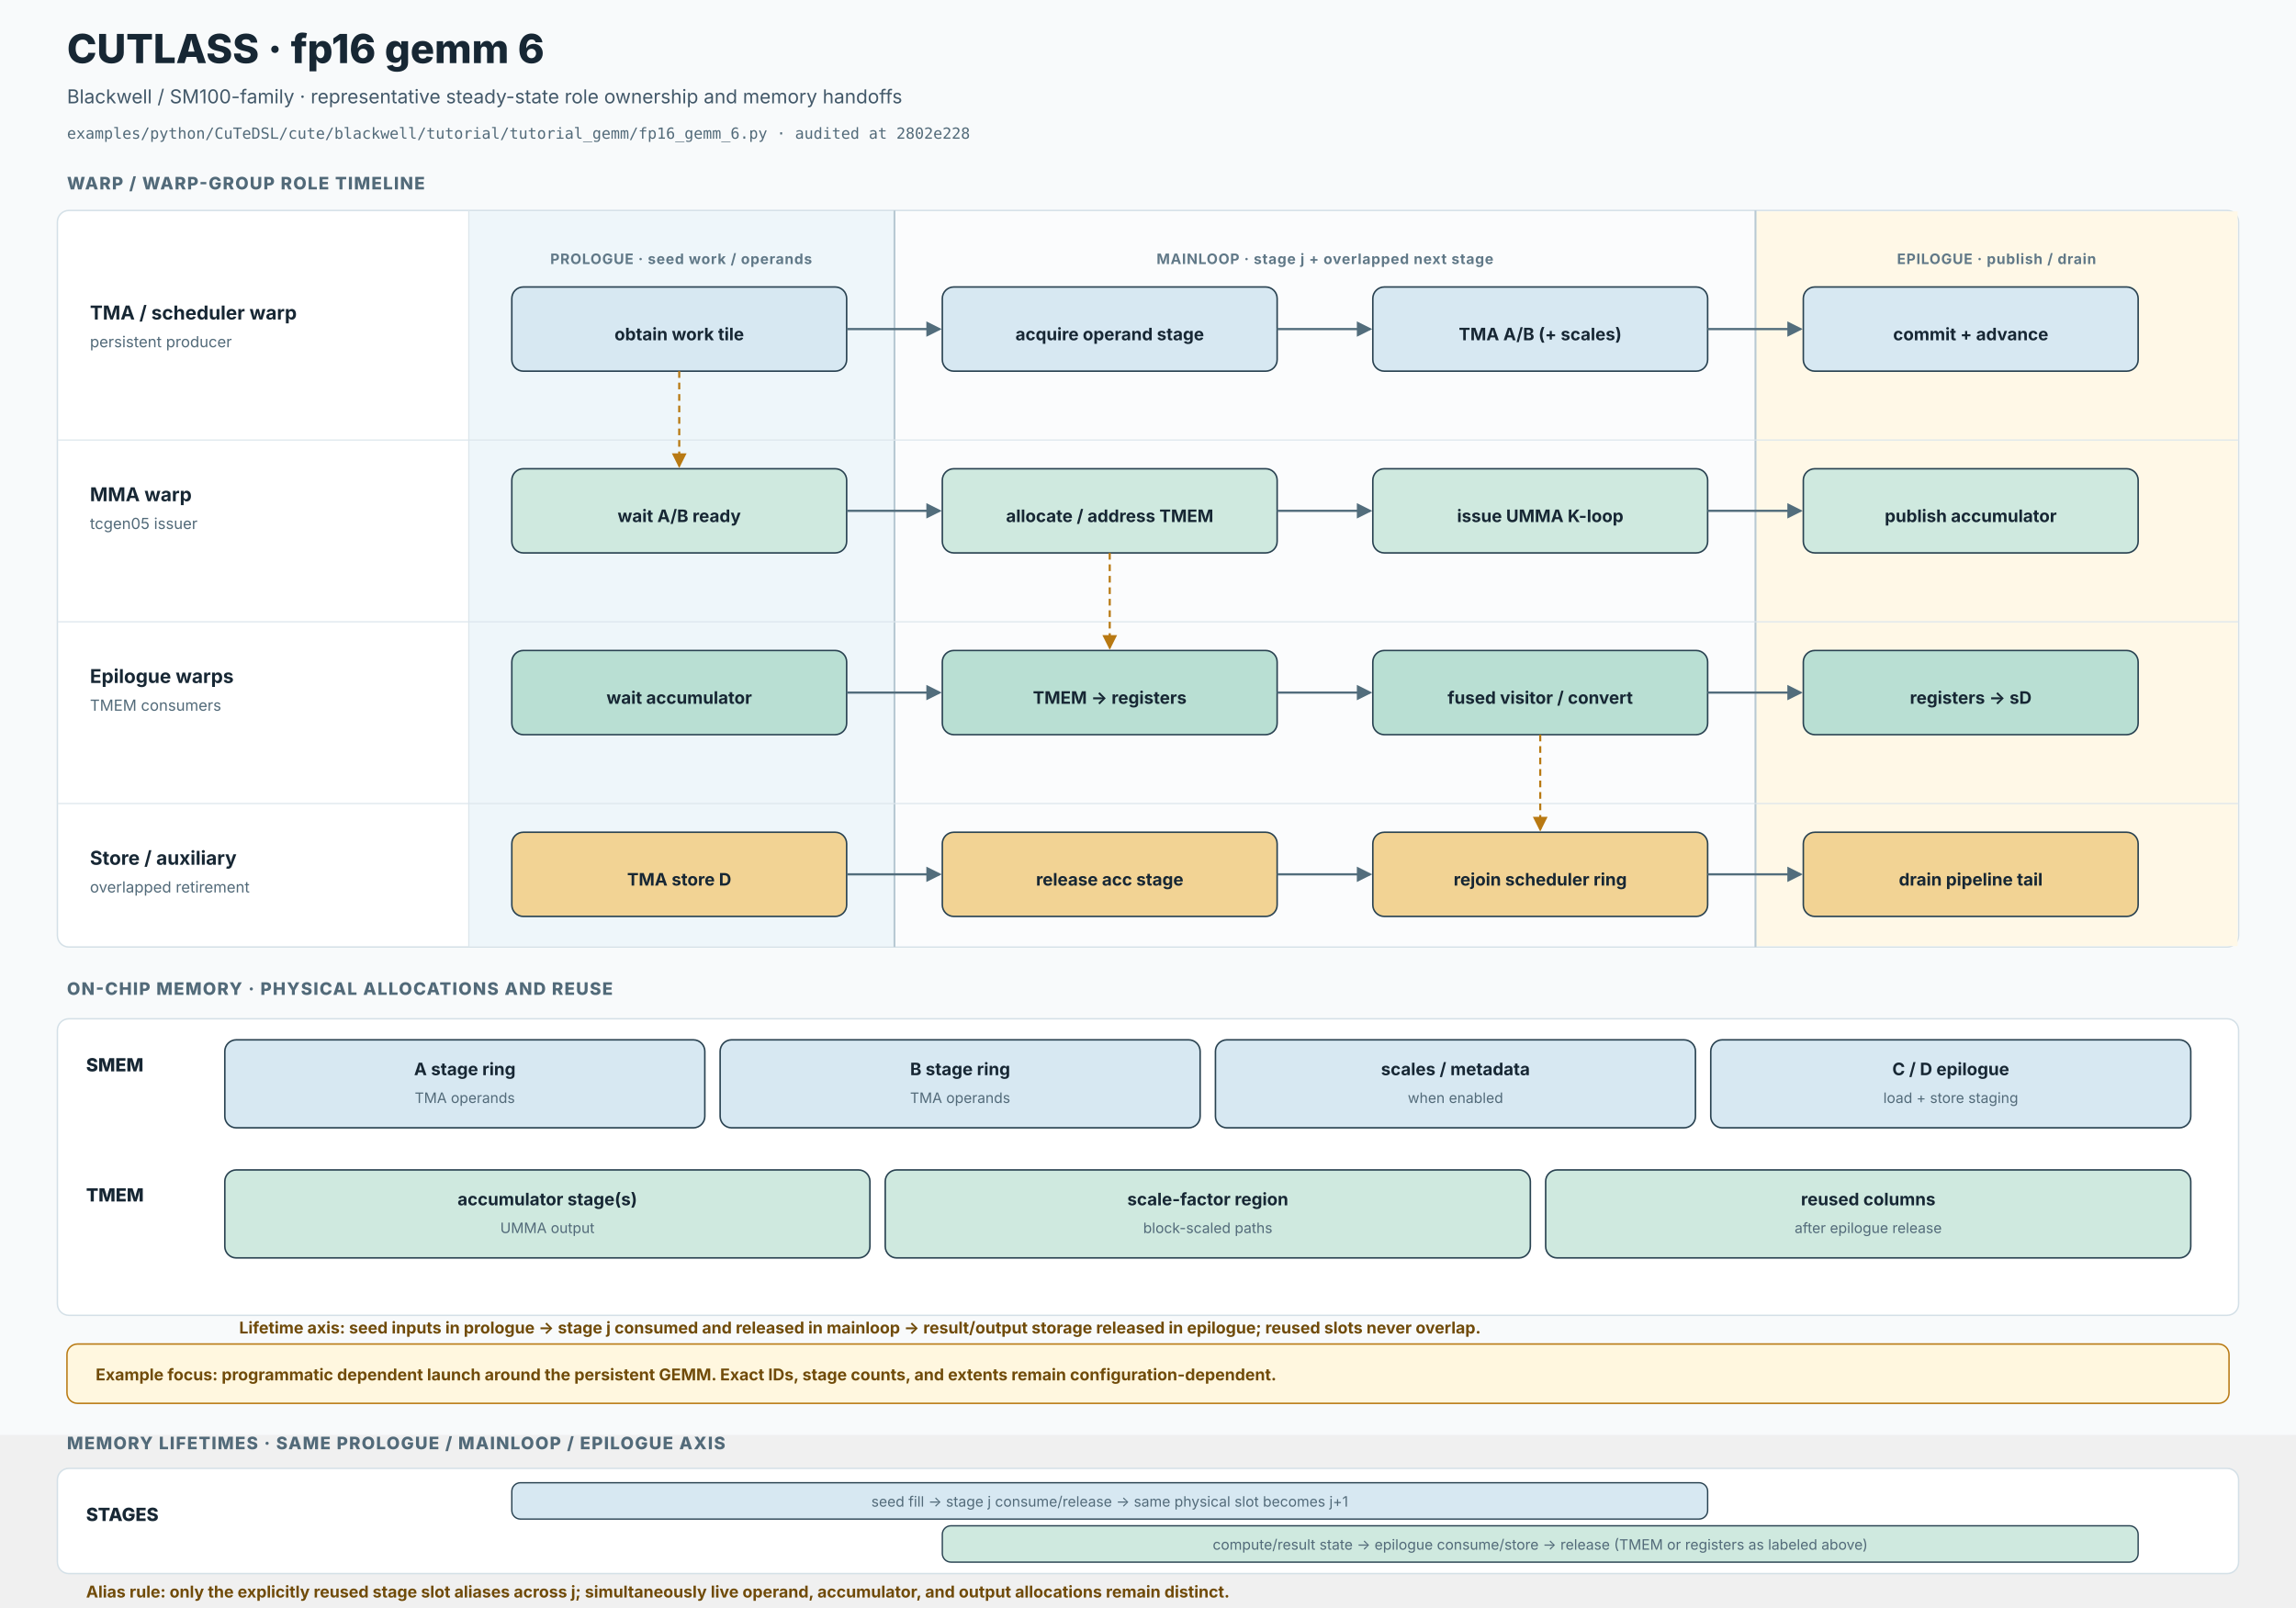
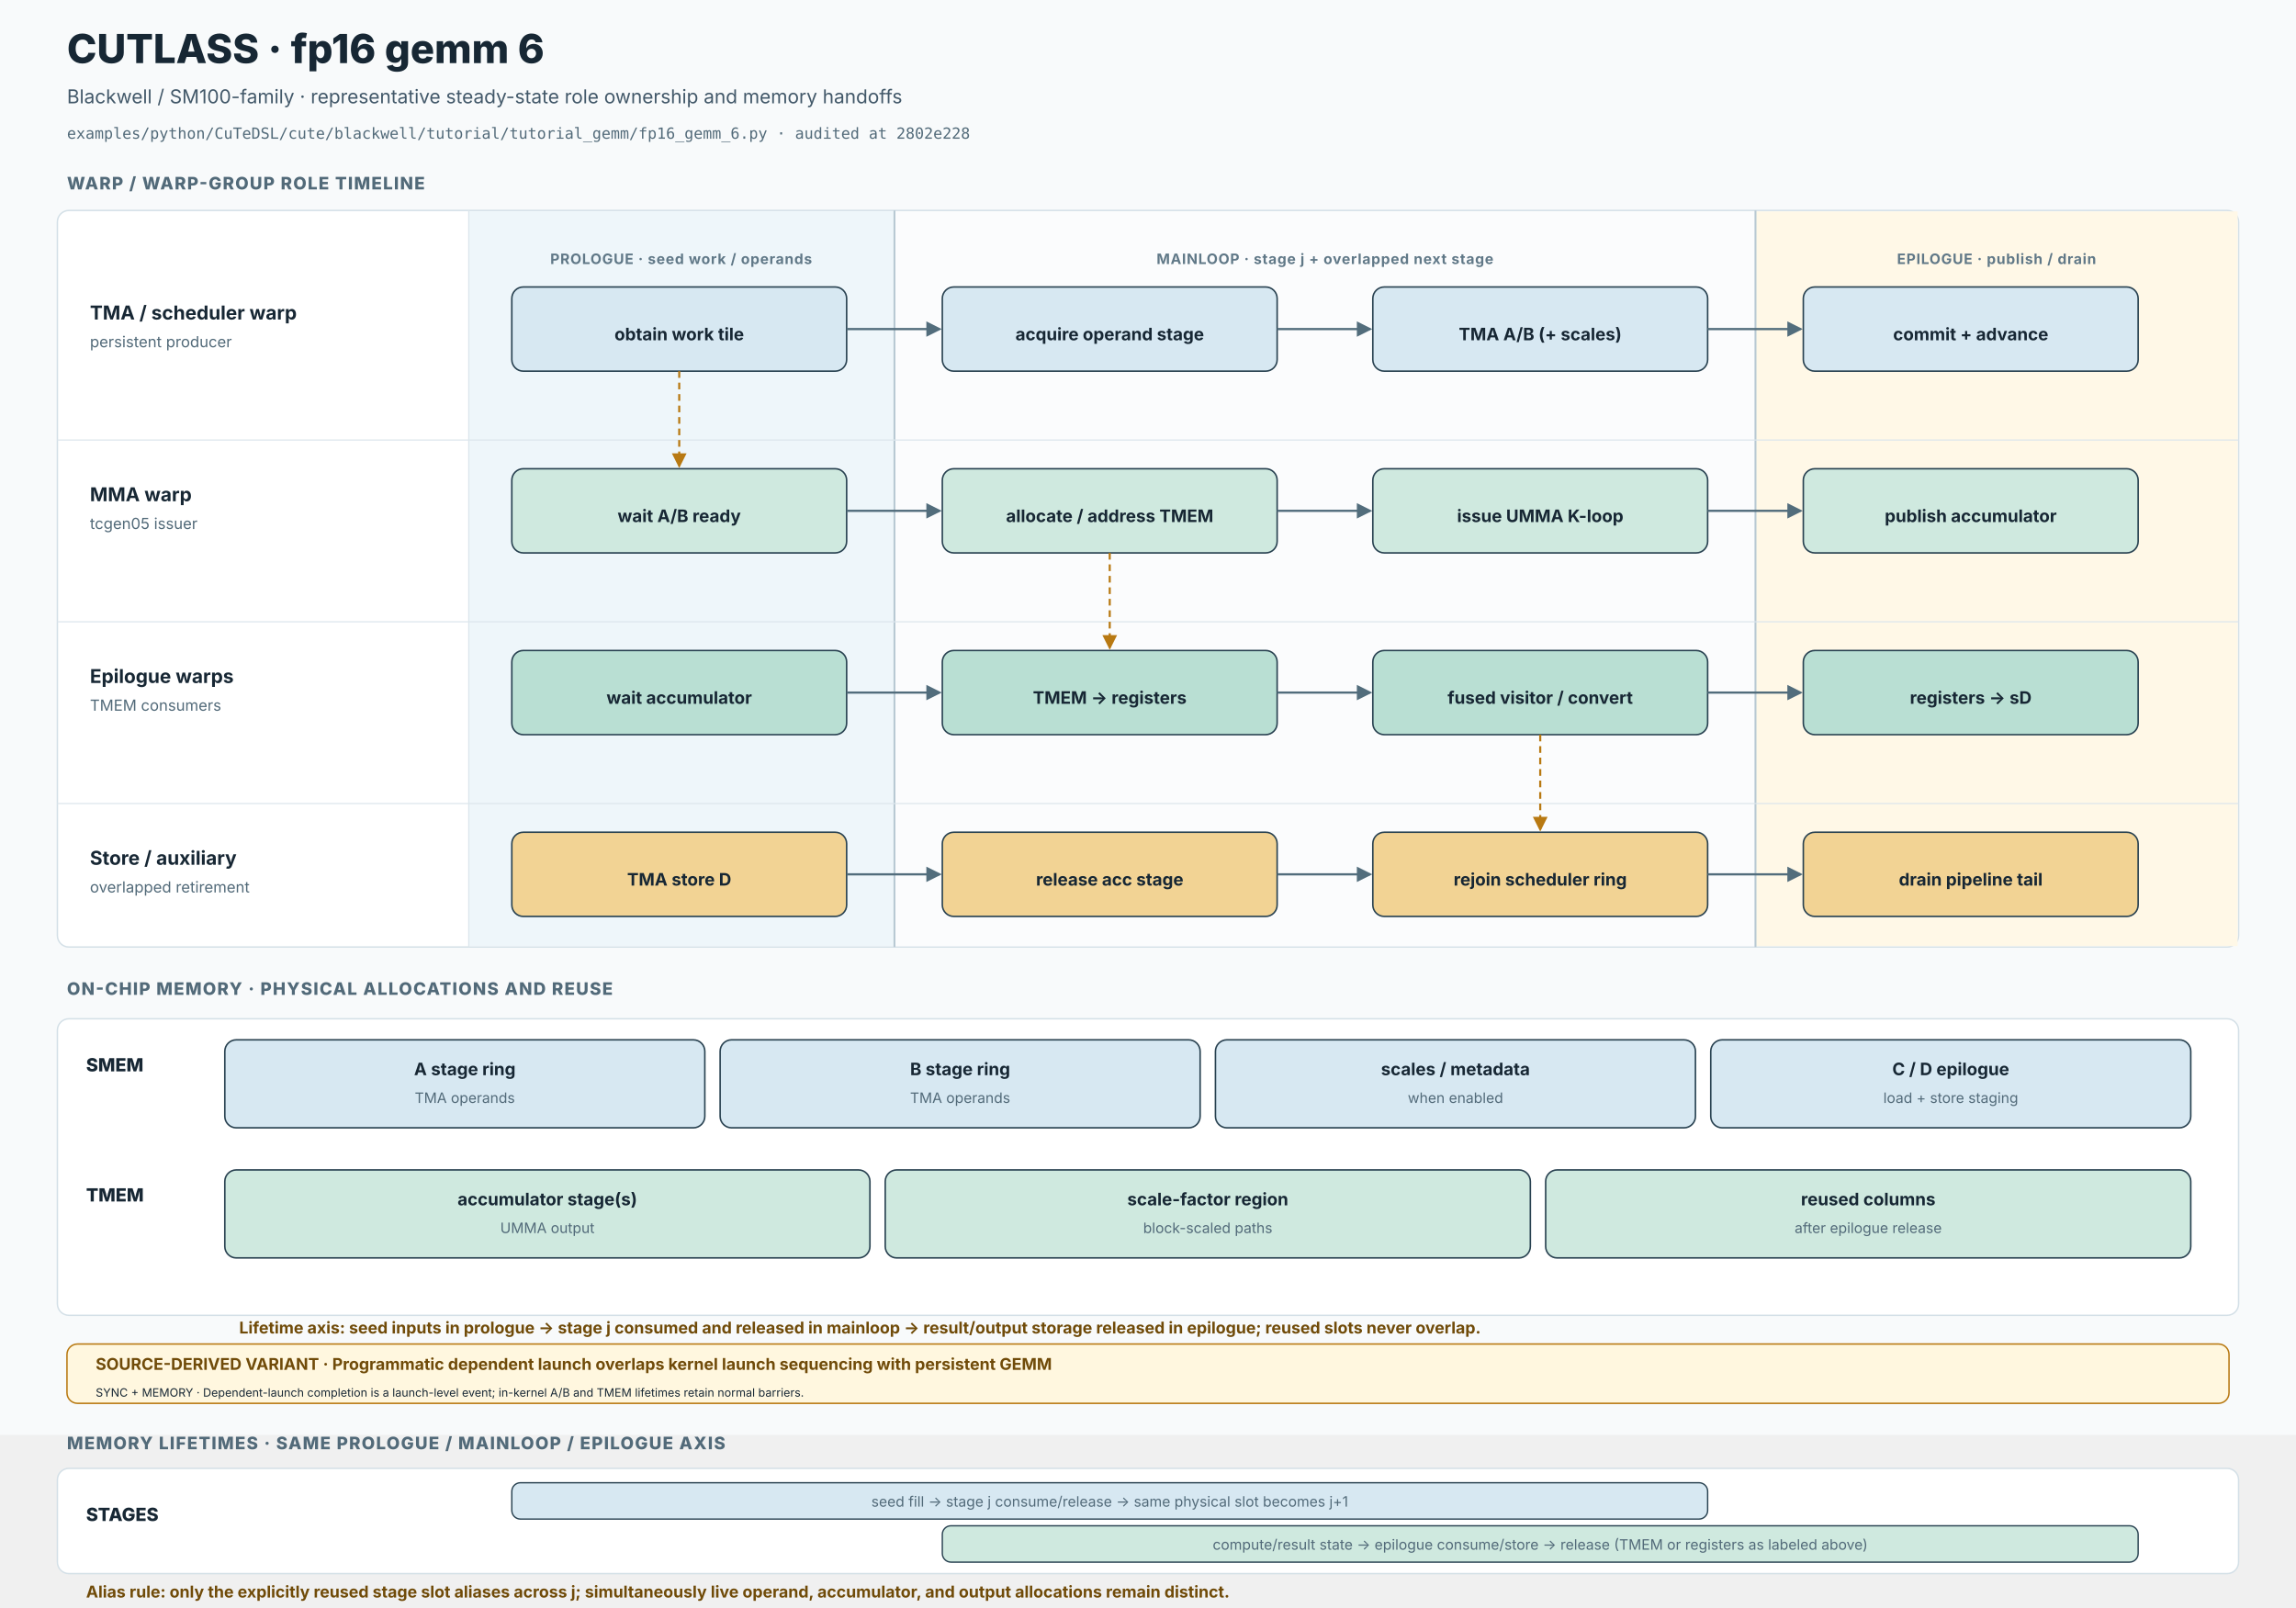
- <svg xmlns="http://www.w3.org/2000/svg" data-authoring="llm-direct" data-authoring-profile="direct-role-memory" data-topic-id="cutlass-warp-specialization" data-graph-id="python-cute-blackwell-tutorial-tutorial-gemm-fp16-gemm-6" data-source-id="cutlass" width="2400" height="1680" viewBox="0 0 2400 1680" role="img" aria-labelledby="title desc">
+ <svg xmlns="http://www.w3.org/2000/svg" data-authoring="llm-direct" data-authoring-profile="direct-role-memory" data-structure-version="three-phase-role-memory-v1" data-kernel-id="python-cute-blackwell-tutorial-tutorial-gemm-fp16-gemm-6" data-topic-id="cutlass-warp-specialization" data-graph-id="python-cute-blackwell-tutorial-tutorial-gemm-fp16-gemm-6" data-source-id="cutlass" width="2400" height="1680" viewBox="0 0 2400 1680" role="img" aria-labelledby="title desc">
  <defs>
    <style>
      text { font-family: Inter, ui-sans-serif, system-ui, -apple-system, BlinkMacSystemFont, "Segoe UI", sans-serif; fill: #172734; }
      .title { font-size: 42px; font-weight: 780; } .subtitle { font-size: 20px; fill: #425869; }
      .source { font-family: ui-monospace, SFMono-Regular, Menlo, Consolas, monospace; font-size: 16px; fill: #526a79; }
      .panel { font-size: 18px; font-weight: 790; fill: #526a79; letter-spacing: 1.2px; }
      .phase { font-size: 15px; font-weight: 720; text-anchor: middle; fill: #607887; letter-spacing: .7px; }
      .role { font-size: 20px; font-weight: 750; } .role-note { font-size: 16px; fill: #526a79; }
      .box { font-size: 18px; font-weight: 700; text-anchor: middle; dominant-baseline: middle; }
      .node, .mem { stroke: #294251; stroke-width: 1.6; } .grid { stroke: #dce6ec; stroke-width: 1.2; }
      .arrow { fill: none; stroke: #526d7c; stroke-width: 2.3; marker-end: url(#arrow); }
      .handoff { fill: none; stroke: #b87912; stroke-width: 2.2; stroke-dasharray: 7 5; marker-end: url(#gold); }
      .memory-label { font-size: 19px; font-weight: 770; } .mem-name { font-size: 18px; font-weight: 740; text-anchor: middle; }
      .mem-note { font-size: 15px; fill: #526a79; text-anchor: middle; } .note { font-size: 17px; font-weight: 650; fill: #704b09; }
    </style>
    <marker id="arrow" viewBox="0 0 10 10" refX="8.5" refY="5" markerWidth="7" markerHeight="7" orient="auto">
      <path d="M0 0L10 5L0 10Z" fill="#526d7c" />
    </marker>
    <marker id="gold" viewBox="0 0 10 10" refX="8.5" refY="5" markerWidth="7" markerHeight="7" orient="auto">
      <path d="M0 0L10 5L0 10Z" fill="#b87912" />
    </marker>
  </defs>
  <rect width="2400" height="1500" fill="#f8fafb" />
  <text class="title" x="70" y="66">CUTLASS · fp16 gemm 6</text>
  <text class="subtitle" x="70" y="108">Blackwell / SM100-family · representative steady-state role ownership and memory handoffs</text>
  <text class="source" x="70" y="145">examples/python/CuTeDSL/cute/blackwell/tutorial/tutorial_gemm/fp16_gemm_6.py · audited at 2802e228</text>
  <text class="panel" x="70" y="198">WARP / WARP-GROUP ROLE TIMELINE</text>
  <rect x="60" y="220" width="2280" height="770" rx="12" fill="#fff" stroke="#d4e0e7" stroke-width="1.5" />
  <rect class="phase-band" data-phase-id="prologue" x="490" y="221" width="445" height="768" fill="#eef6fa" />
  <rect class="phase-band" data-phase-id="mainloop" x="935" y="221" width="900" height="768" fill="#fbfcfd" />
  <rect class="phase-band" data-phase-id="epilogue" x="1835" y="221" width="504" height="768" fill="#fff8e7" />
  <line x1="935" y1="220" x2="935" y2="990" stroke="#b8c9d3" stroke-width="2" />
  <line x1="1835" y1="220" x2="1835" y2="990" stroke="#b8c9d3" stroke-width="2" />
  <line class="grid" x1="490" y1="220" x2="490" y2="990" />
  <line class="grid" x1="60" y1="460" x2="2340" y2="460" />
  <line class="grid" x1="60" y1="650" x2="2340" y2="650" />
  <line class="grid" x1="60" y1="840" x2="2340" y2="840" />
  <text class="phase" data-phase-id="prologue" x="712" y="276">PROLOGUE · seed work / operands</text>
  <text class="phase" data-phase-id="mainloop" x="1385" y="276">MAINLOOP · stage j + overlapped next stage</text>
  <text class="phase" data-phase-id="epilogue" x="2087" y="276">EPILOGUE · publish / drain</text>
  <text class="role" x="94" y="334">TMA / scheduler warp</text>
  <text class="role-note" x="94" y="363">persistent producer</text>
  <rect class="node" x="535" y="300" width="350" height="88" rx="12" fill="#d7e8f2" />
  <text class="box" x="710" y="349">obtain work tile</text>
  <rect class="node" x="985" y="300" width="350" height="88" rx="12" fill="#d7e8f2" />
  <text class="box" x="1160" y="349">acquire operand stage</text>
  <path class="arrow" d="M885 344 H982" />
  <rect class="node" x="1435" y="300" width="350" height="88" rx="12" fill="#d7e8f2" />
  <text class="box" x="1610" y="349">TMA A/B (+ scales)</text>
  <path class="arrow" d="M1335 344 H1432" />
  <rect class="node" x="1885" y="300" width="350" height="88" rx="12" fill="#d7e8f2" />
  <text class="box" x="2060" y="349">commit + advance</text>
  <path class="arrow" d="M1785 344 H1882" />
  <text class="role" x="94" y="524">MMA warp</text>
  <text class="role-note" x="94" y="553">tcgen05 issuer</text>
  <rect class="node" x="535" y="490" width="350" height="88" rx="12" fill="#cfe9df" />
  <text class="box" x="710" y="539">wait A/B ready</text>
  <rect class="node" x="985" y="490" width="350" height="88" rx="12" fill="#cfe9df" />
  <text class="box" x="1160" y="539">allocate / address TMEM</text>
  <path class="arrow" d="M885 534 H982" />
  <rect class="node" x="1435" y="490" width="350" height="88" rx="12" fill="#cfe9df" />
  <text class="box" x="1610" y="539">issue UMMA K-loop</text>
  <path class="arrow" d="M1335 534 H1432" />
  <rect class="node" x="1885" y="490" width="350" height="88" rx="12" fill="#cfe9df" />
  <text class="box" x="2060" y="539">publish accumulator</text>
  <path class="arrow" d="M1785 534 H1882" />
  <text class="role" x="94" y="714">Epilogue warps</text>
  <text class="role-note" x="94" y="743">TMEM consumers</text>
  <rect class="node" x="535" y="680" width="350" height="88" rx="12" fill="#b9dfd3" />
  <text class="box" x="710" y="729">wait accumulator</text>
  <rect class="node" x="985" y="680" width="350" height="88" rx="12" fill="#b9dfd3" />
  <text class="box" x="1160" y="729">TMEM → registers</text>
  <path class="arrow" d="M885 724 H982" />
  <rect class="node" x="1435" y="680" width="350" height="88" rx="12" fill="#b9dfd3" />
  <text class="box" x="1610" y="729">fused visitor / convert</text>
  <path class="arrow" d="M1335 724 H1432" />
  <rect class="node" x="1885" y="680" width="350" height="88" rx="12" fill="#b9dfd3" />
  <text class="box" x="2060" y="729">registers → sD</text>
  <path class="arrow" d="M1785 724 H1882" />
  <text class="role" x="94" y="904">Store / auxiliary</text>
  <text class="role-note" x="94" y="933">overlapped retirement</text>
  <rect class="node" x="535" y="870" width="350" height="88" rx="12" fill="#f2d394" />
  <text class="box" x="710" y="919">TMA store D</text>
  <rect class="node" x="985" y="870" width="350" height="88" rx="12" fill="#f2d394" />
  <text class="box" x="1160" y="919">release acc stage</text>
  <path class="arrow" d="M885 914 H982" />
  <rect class="node" x="1435" y="870" width="350" height="88" rx="12" fill="#f2d394" />
  <text class="box" x="1610" y="919">rejoin scheduler ring</text>
  <path class="arrow" d="M1335 914 H1432" />
  <rect class="node" x="1885" y="870" width="350" height="88" rx="12" fill="#f2d394" />
  <text class="box" x="2060" y="919">drain pipeline tail</text>
  <path class="arrow" d="M1785 914 H1882" />
  <path class="handoff" d="M710 388 V487" />
  <path class="handoff" d="M1160 578 V677" />
  <path class="handoff" d="M1610 768 V867" />
  <text class="panel" x="70" y="1040">ON-CHIP MEMORY · PHYSICAL ALLOCATIONS AND REUSE</text>
  <rect x="60" y="1065" width="2280" height="310" rx="12" fill="#fff" stroke="#d4e0e7" stroke-width="1.5" />
  <text class="memory-label" x="90" y="1120">SMEM</text>
  <rect class="mem" x="235.0" y="1087" width="501.75" height="92" rx="12" fill="#d7e8f2" />
  <text class="mem-name" x="485.875" y="1124">A stage ring</text>
  <text class="mem-note" x="485.875" y="1153">TMA operands</text>
  <rect class="mem" x="752.75" y="1087" width="501.75" height="92" rx="12" fill="#d7e8f2" />
  <text class="mem-name" x="1003.625" y="1124">B stage ring</text>
  <text class="mem-note" x="1003.625" y="1153">TMA operands</text>
  <rect class="mem" x="1270.5" y="1087" width="501.75" height="92" rx="12" fill="#d7e8f2" />
  <text class="mem-name" x="1521.375" y="1124">scales / metadata</text>
  <text class="mem-note" x="1521.375" y="1153">when enabled</text>
  <rect class="mem" x="1788.25" y="1087" width="501.75" height="92" rx="12" fill="#d7e8f2" />
  <text class="mem-name" x="2039.125" y="1124">C / D epilogue</text>
  <text class="mem-note" x="2039.125" y="1153">load + store staging</text>
  <text class="memory-label" x="90" y="1256">TMEM</text>
  <rect class="mem" x="235.0" y="1223" width="674.333" height="92" rx="12" fill="#cfe9df" />
  <text class="mem-name" x="572.167" y="1260">accumulator stage(s)</text>
  <text class="mem-note" x="572.167" y="1289">UMMA output</text>
  <rect class="mem" x="925.333" y="1223" width="674.333" height="92" rx="12" fill="#cfe9df" />
  <text class="mem-name" x="1262.5" y="1260">scale-factor region</text>
  <text class="mem-note" x="1262.5" y="1289">block-scaled paths</text>
  <rect class="mem" x="1615.667" y="1223" width="674.333" height="92" rx="12" fill="#cfe9df" />
  <text class="mem-name" x="1952.833" y="1260">reused columns</text>
  <text class="mem-note" x="1952.833" y="1289">after epilogue release</text>
  <text class="note" x="250" y="1394">Lifetime axis: seed inputs in prologue → stage j consumed and released in mainloop → result/output storage released in epilogue; reused slots never overlap.</text>
  <rect x="70" y="1405" width="2260" height="62" rx="11" fill="#fff7df" stroke="#b87912" stroke-width="1.5" />
-   <text class="note" x="100" y="1443">Example focus: programmatic dependent launch around the persistent GEMM. Exact IDs, stage counts, and extents remain configuration-dependent.</text>
+   <g class="source-specific" data-source-locator="examples/python/CuTeDSL/cute/blackwell/tutorial/tutorial_gemm/fp16_gemm_6.py">
+     <text class="note" x="100" y="1432">SOURCE-DERIVED VARIANT · Programmatic dependent launch overlaps kernel launch sequencing with persistent GEMM</text>
+     <text class="source-delta" x="100" y="1460">SYNC + MEMORY · Dependent-launch completion is a launch-level event; in-kernel A/B and TMEM lifetimes retain normal barriers.</text>
+   </g>
  <text class="panel" x="70" y="1515">MEMORY LIFETIMES · SAME PROLOGUE / MAINLOOP / EPILOGUE AXIS</text>
  <rect x="60" y="1535" width="2280" height="110" rx="12" fill="#fff" stroke="#d4e0e7" stroke-width="1.5" />
  <text class="memory-label" x="90" y="1590">STAGES</text>
  <g class="resource-lifetime" data-resource-id="operand-stage">
    <rect class="life-box" x="535" y="1550" width="1250" height="38" rx="9" fill="#d7e8f2" stroke="#294251" stroke-width="1.4" />
    <text class="mem-note" x="1160" y="1575">seed fill → stage j consume/release → same physical slot becomes j+1</text>
  </g>
  <g class="resource-lifetime" data-resource-id="result-state">
    <rect class="life-box" x="985" y="1595" width="1250" height="38" rx="9" fill="#cfe9df" stroke="#294251" stroke-width="1.4" />
    <text class="mem-note" x="1610" y="1620">compute/result state → epilogue consume/store → release (TMEM or registers as labeled above)</text>
  </g>
  <text class="note" x="90" y="1670">Alias rule: only the explicitly reused stage slot aliases across j; simultaneously live operand, accumulator, and output allocations remain distinct.</text>
</svg>
